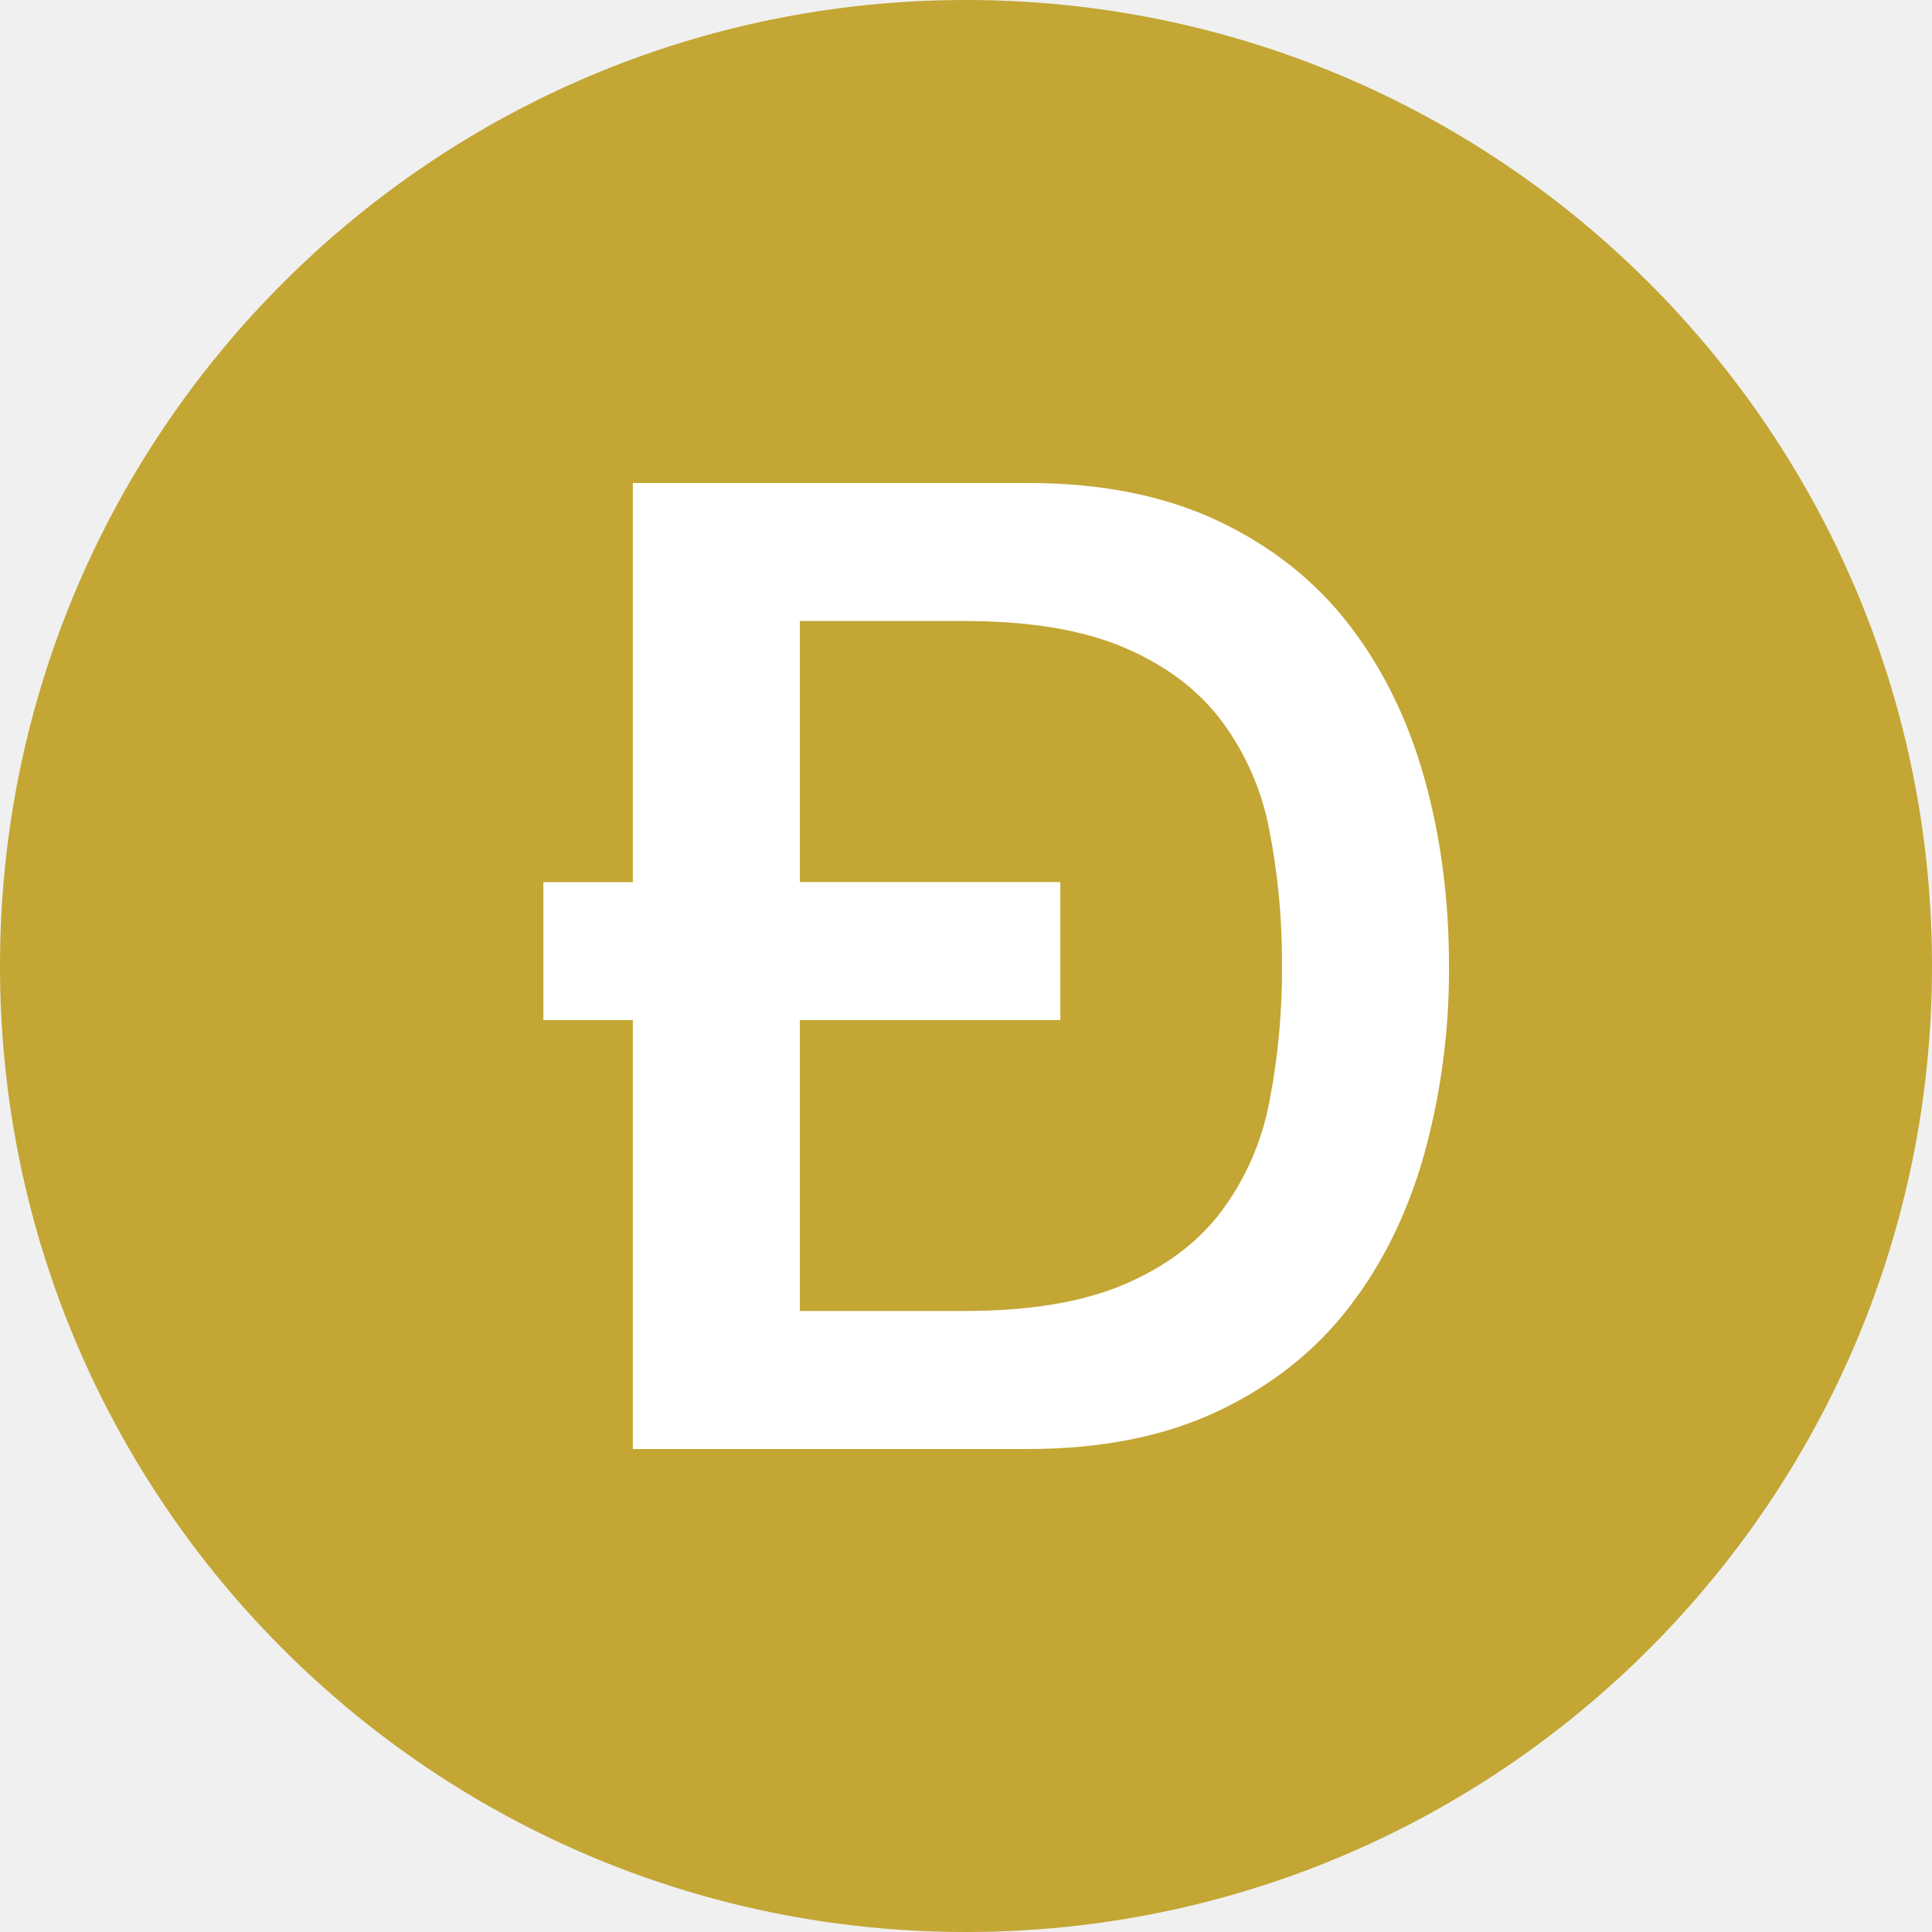
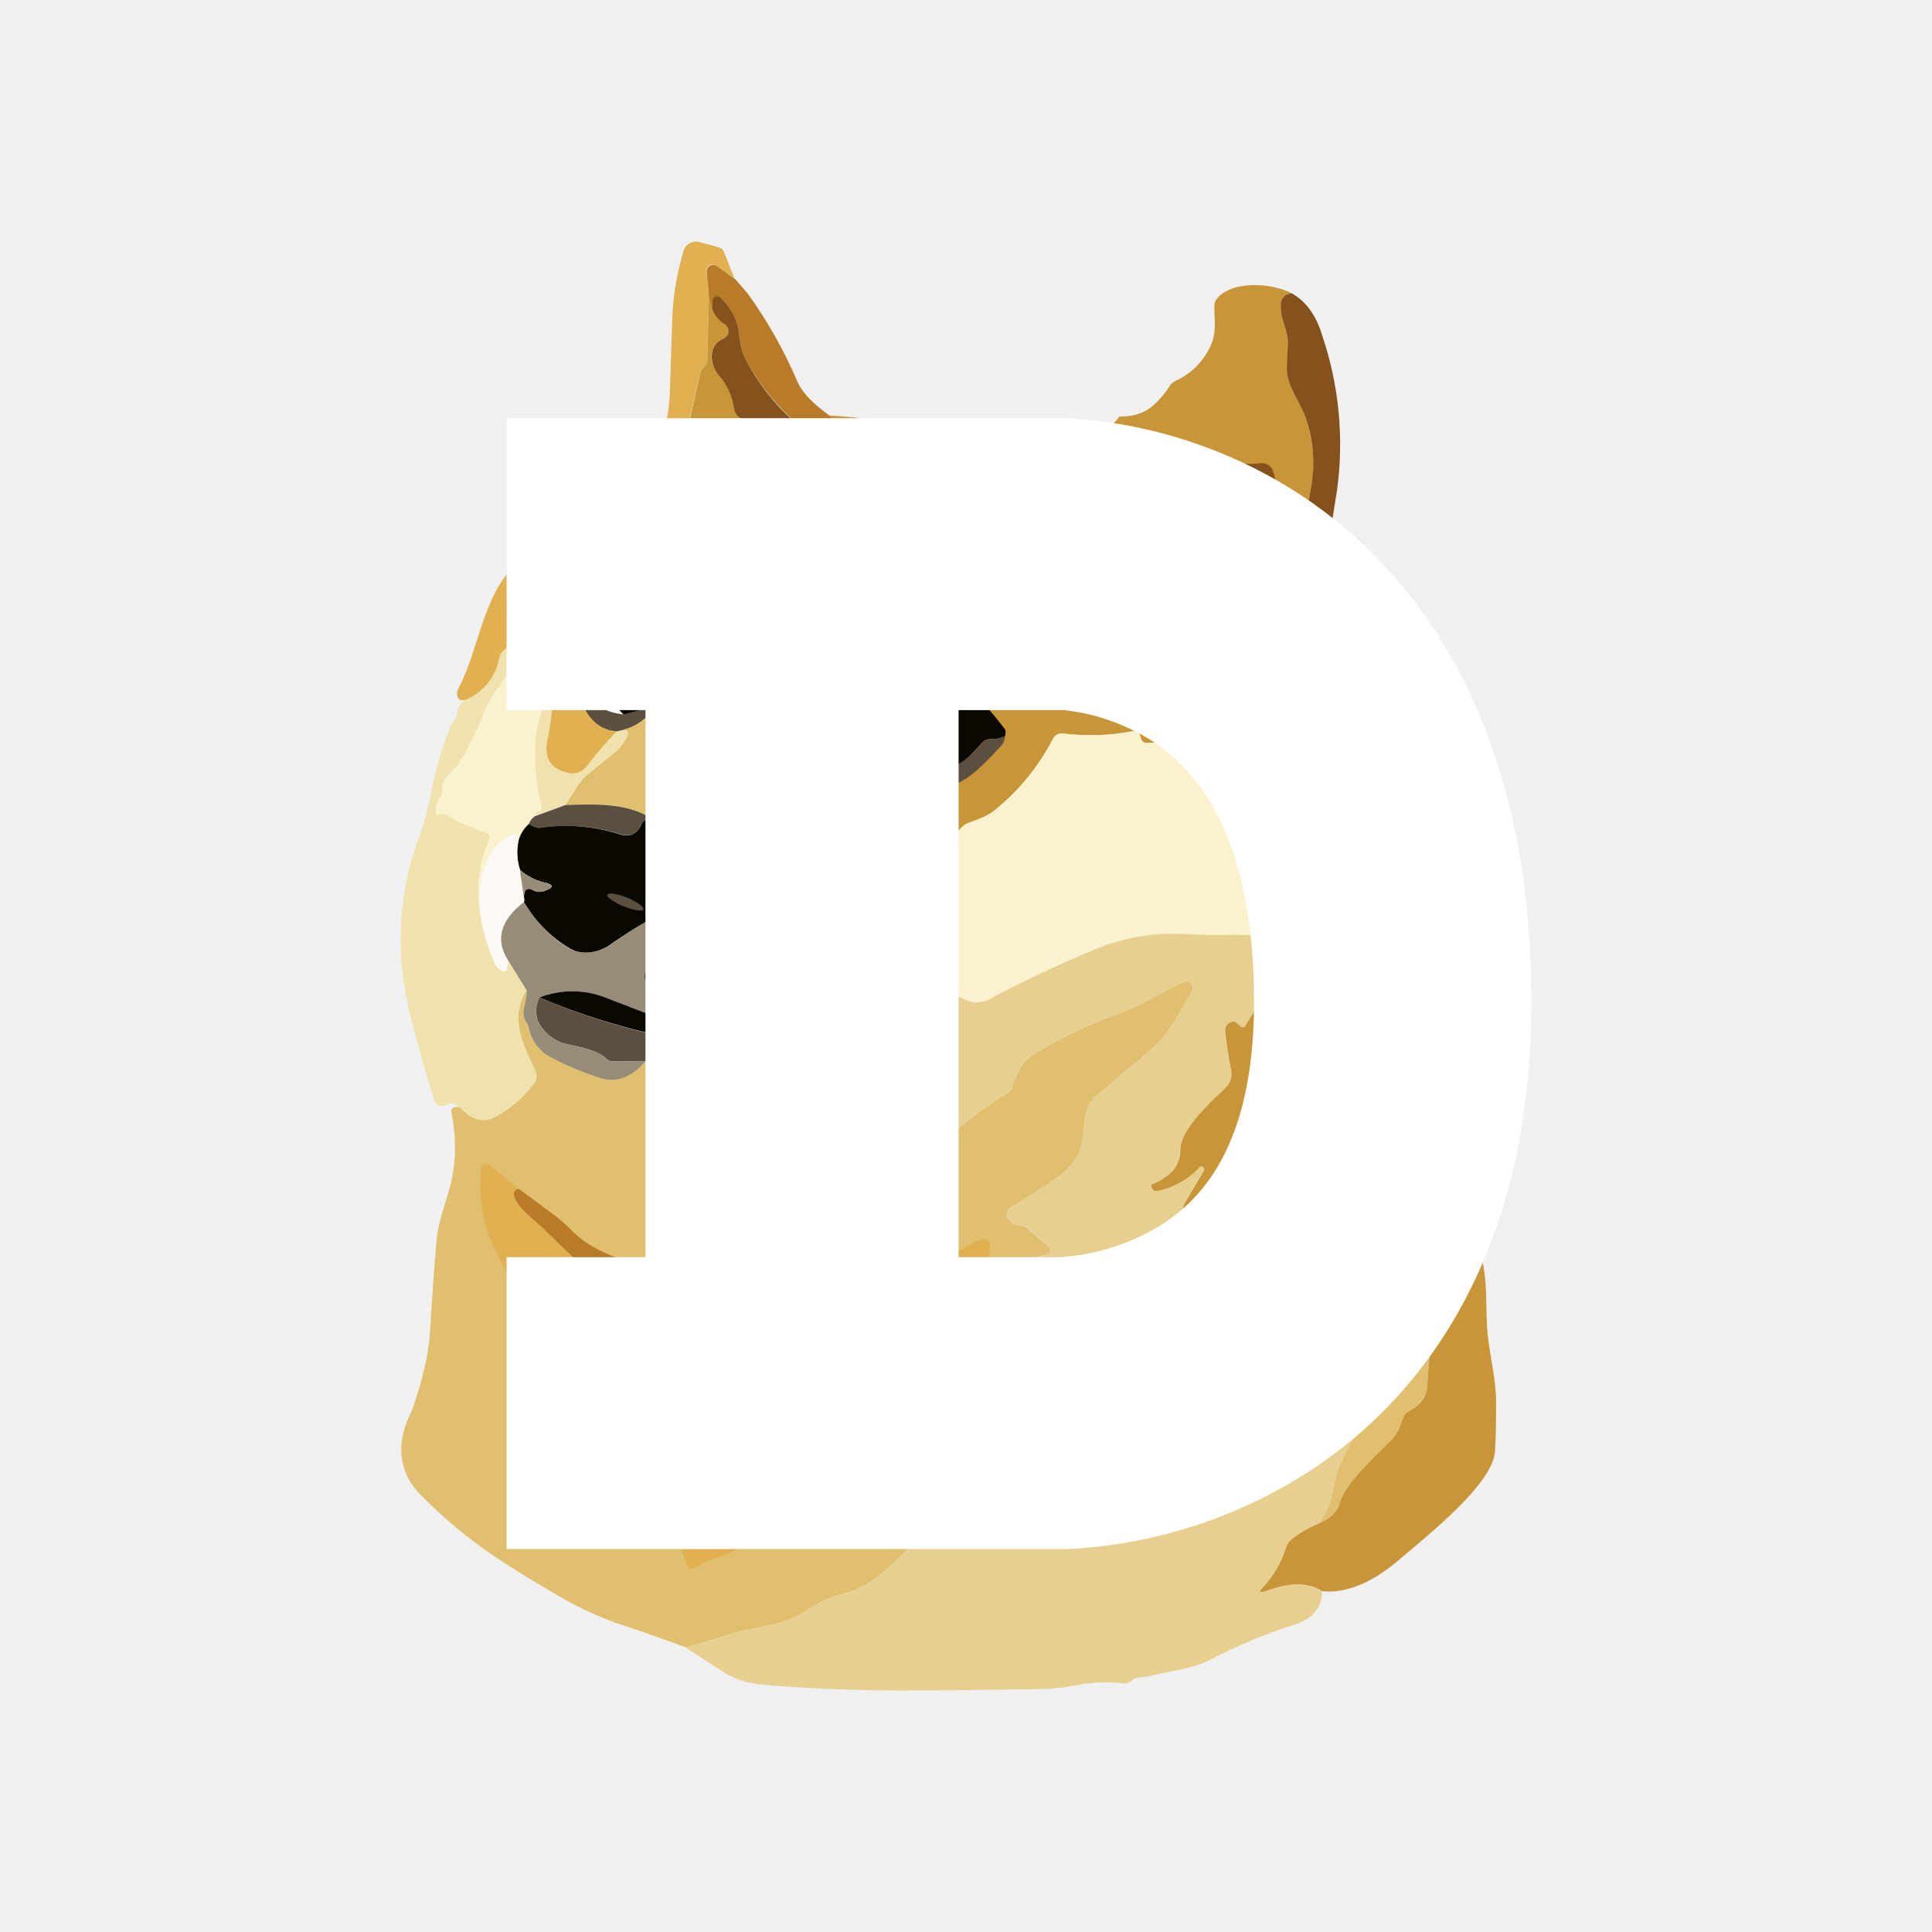
- <svg xmlns="http://www.w3.org/2000/svg" viewBox="0 0 32 32">
-   <g fill="none" fill-rule="evenodd">
-     <circle cx="16" cy="16" r="16" fill="#C3A634" />
-     <path fill="#FFF" d="M13.248 14.61h4.314v2.286h-4.314v4.818h2.721c1.077 0 1.958-.145 2.644-.437.686-.291 1.224-.694 1.615-1.21a4.4 4.4 0 00.796-1.815 11.4 11.4 0 00.21-2.252 11.4 11.4 0 00-.21-2.252 4.396 4.396 0 00-.796-1.815c-.391-.516-.93-.919-1.615-1.21-.686-.292-1.567-.437-2.644-.437h-2.721v4.325zm-2.766 2.286H9v-2.285h1.482V8h6.549c1.21 0 2.257.21 3.142.627.885.419 1.607.99 2.168 1.715.56.724.977 1.572 1.25 2.543.273.971.409 2.01.409 3.115a11.47 11.47 0 01-.41 3.115c-.272.97-.689 1.819-1.25 2.543-.56.725-1.282 1.296-2.167 1.715-.885.418-1.933.627-3.142.627h-6.549v-7.104z" />
-   </g>
+ <svg xmlns="http://www.w3.org/2000/svg" width="24" height="24" fill="none" viewBox="0 0 24 24" class="web3icons">
+   <path fill="#E1B051" d="m9.129 3.462-.224-.158a.083.083 0 0 0-.132.08l.036.219-.022.878q0 .036-.027.061l-.022.022a.14.14 0 0 0-.04.07c-.065.273-.13.554-.188.834a.4.4 0 0 1-.105.194l-.19.202c-.236.254-.205.298.102.131.233-.131.465-.285.711-.47.08-.06.22-.078.408-.057a.13.13 0 0 1 .088.044c.08.084.163.145.255.198.03.013.048.044.052.079.022.15 0 .307-.105.421-.194.22-.3.505-.298.8a.1.1 0 0 1-.053.096c-.224.132-.237.382-.422.557q-.128.12-.272.211l-.017-.588a.136.136 0 0 0-.145-.132c-.07 0-.14.044-.202.114a1.4 1.4 0 0 1-.588.426c-.185.044-.308.189-.382.44a.8.8 0 0 1-.163.254q.033-.6-.54-.54-.125.013-.395.241a.14.14 0 0 0-.044.08.7.7 0 0 1-.421.526c-.075.018-.11-.018-.105-.092q-.002-.017.008-.035c.29-.549.294-1.203.8-1.642a1.6 1.6 0 0 1 .46-.299c.874-.307 1.33-.882 1.374-1.738l.027-.86a3.4 3.4 0 0 1 .145-.918.16.16 0 0 1 .193-.105l.241.066q.046.011.066.057l.132.333z" />
+   <path fill="#B87C29" d="m9.13 3.463.162.188q.365.509.614 1.089c.053.127.18.263.39.417.12.092 0 .14-.363.132a2.8 2.8 0 0 1-.641-.768.75.75 0 0 1-.106-.33.75.75 0 0 0-.237-.496.057.057 0 0 0-.096.035l-.005.106a.5.5 0 0 1-.044-.229l-.026-.223a.083.083 0 0 1 .127-.08l.22.159z" />
+   <path fill="#C89539" d="M16.044 3.642c-.093.01-.14.07-.132.176 0 .167.088.281.088.44q0 .148-.013.298c-.018.232.184.447.245.667.088.298.106.566.062.794a7 7 0 0 0-.097.703.4.4 0 0 1-.145.285.07.07 0 0 0-.018.088l.027.026q.166.1.22.272a.05.05 0 0 0 .049.04.05.05 0 0 0 .052-.035.6.6 0 0 0 .066-.29c.043.044.074.088.078.114.088.242.194.479.308.703.123.25.197.46.233.636q.111.568.144 1.128c.01.18.062.453.132.615q.283.71.395 1.444v.984a.11.11 0 0 0 .027.087c.11.145.136.32.087.527q-.033.146.066.233.045.038.044.096a.74.74 0 0 1-.18.461.85.85 0 0 0-.184.308c-.106.32-.32.619-.659.702a.2.2 0 0 0-.127.092c-.136.229-.176.43-.457.536a.08.08 0 0 1-.083-.013c-.08-.058-.167-.044-.263.03a3.7 3.7 0 0 1 .228-.645q.072-.158.197-.29.224-.247.132-.64a.13.13 0 0 1 .022-.1c.15-.217.233-.44.404-.651a.98.98 0 0 0 .22-.668.04.04 0 0 0-.007-.02.04.04 0 0 0-.016-.015h-.026a.04.04 0 0 0-.018.014c-.263.285-.619.456-.834.79a4.5 4.5 0 0 1-1 1.12.24.24 0 0 0-.088.21c.026.206 0 .434.276.439q.064.006.062.066a.4.4 0 0 1-.075.232q-.197.282-.382.571a.057.057 0 0 0 .053.057l.07.005c-.079.043-.15.1-.246.11-.263.026-.434-.014-.513-.11q.225-.284.403-.453a.47.47 0 0 0 .152-.457.07.07 0 0 0-.068-.039.7.7 0 0 0-.184.053.06.06 0 0 1-.067-.007.06.06 0 0 1-.021-.063.8.8 0 0 0 .017-.277.1.1 0 0 1 .013-.07l.242-.408a.03.03 0 0 0 .005-.024.03.03 0 0 0-.014-.02.03.03 0 0 0-.04 0 1 1 0 0 1-.526.298c-.04.009-.062-.008-.075-.044l-.008-.035.004-.004a.7.7 0 0 0 .272-.176.38.38 0 0 0 .088-.25c0-.268.386-.601.566-.781a.23.23 0 0 0 .066-.207 6 6 0 0 1-.075-.483q-.006-.085.066-.118a.07.07 0 0 1 .044-.009c.013 0 .027.009.04.018l.035.035q.047.04.074-.013l.158-.264a.1.1 0 0 0 .01-.052c-.045-.308.043-.562.254-.751a.5.5 0 0 0 .114-.299.08.08 0 0 0-.044-.079l-.132-.088a.09.09 0 0 1-.044-.088.73.73 0 0 1 .145-.35q.028-.035-.004-.062c-.101-.079-.176-.276-.088-.395a.3.3 0 0 0 .044-.114.07.07 0 0 0-.018-.066q-.198-.184-.074-.4c.013-.03.013-.057-.009-.079l-.215-.223a.08.08 0 0 1-.022-.066.24.24 0 0 0-.057-.176.04.04 0 0 0-.035-.018l-.021.01-.014.017q-.046.117-.119.22l-.026.008q-.033-.001-.026-.035l.043-.22q.015-.054-.043-.056l-.325-.014a.044.044 0 0 0-.04.066l.119.176a.04.04 0 0 1 .004.04.04.04 0 0 1-.03.026.17.17 0 0 1-.115-.018l-.29-.145a.2.2 0 0 0-.096-.017l-.22.013q-.074.002-.087-.062l-.014-.035a.07.07 0 0 0-.079-.052 2.7 2.7 0 0 1-.878.03.12.12 0 0 0-.122.066 2.8 2.8 0 0 1-.734.896c-.096.074-.206.11-.316.149a.2.2 0 0 0-.088.057c-.18.202-.342.154-.588.15q-.393-.01-.772-.031a.4.4 0 0 0-.176-.07.08.08 0 0 1-.066-.07c-.022-.25-.1-.492-.228-.708a.08.08 0 0 0-.08-.044.08.08 0 0 0-.07.053l-.153.404a.1.1 0 0 1-.07.06.1.1 0 0 1-.088-.025.1.1 0 0 1-.026-.057l-.04-.255a.6.6 0 0 0-.03-.118l-.088-.242a.06.06 0 0 1 .026-.07l.026-.004h.057c.031 0 .049-.013.062-.044.052-.167.127-.33.21-.483a.35.35 0 0 0-.004-.351q-.029-.046-.07-.009a3.7 3.7 0 0 0-.518.544q-.067.098-.088-.022a.1.1 0 0 0-.022-.057c-.022-.017-.044-.022-.075-.008q-.402.194-.614.47a.4.4 0 0 1-.246.162c-.035.004-.044-.01-.04-.044q.136-.352.343-.667c.044-.062.026-.123-.044-.185q-.032-.039-.07 0l-.33.307q0-.05.031-.087.197-.185.308-.51.098.007.118-.065c.03-.132.088-.224.154-.33q.146-.091.272-.21c.184-.176.197-.426.421-.558a.1.1 0 0 0 .053-.096c0-.308.101-.571.299-.8a.52.52 0 0 0 .105-.42.1.1 0 0 0-.053-.08 1 1 0 0 1-.25-.197.14.14 0 0 0-.088-.044c-.197-.022-.333 0-.412.057a6 6 0 0 1-.712.47q-.459.249-.1-.132l.188-.202a.44.44 0 0 0 .106-.193l.188-.834a.14.14 0 0 1 .04-.07l.022-.023a.1.1 0 0 0 .026-.061l.022-.878a.5.5 0 0 0 .04.233.37.37 0 0 0 .149.188.1.1 0 0 1 .053.097.1.1 0 0 1-.066.088c-.193.079-.176.32-.057.452a.8.8 0 0 1 .197.417c.005.053.035.088.084.119a.95.95 0 0 0 .724.096q.541 0 .364-.132a8.6 8.6 0 0 1 1.383.198 2 2 0 0 0 .404.044c.255 0 .487.07.746.092.255.022.51.088.746-.035a1 1 0 0 0 .33-.285q.262 0 .412-.132.13-.114.22-.26a.2.2 0 0 1 .066-.052.87.87 0 0 0 .452-.478c.057-.145.026-.308.03-.461a.13.13 0 0 1 .036-.088c.206-.233.702-.18.922-.062" />
+   <path fill="#85511C" d="M16.043 3.642c.175.096.307.272.382.526.21.618.272 1.277.184 1.923l-.162 1.014a.6.6 0 0 1-.066.29.05.05 0 0 1-.05.03.05.05 0 0 1-.047-.034.48.48 0 0 0-.223-.273.07.07 0 0 1-.03-.088.1.1 0 0 1 .02-.026.4.4 0 0 0 .146-.285 7 7 0 0 1 .096-.702 1.7 1.7 0 0 0-.061-.79c-.062-.22-.264-.44-.246-.672l.013-.294c0-.163-.088-.277-.088-.444-.009-.105.04-.162.132-.175m-6.106 1.65a.97.97 0 0 1-.73-.096.15.15 0 0 1-.087-.119.8.8 0 0 0-.193-.417c-.114-.132-.132-.373.057-.452a.1.1 0 0 0 .053-.144.1.1 0 0 0-.04-.04.35.35 0 0 1-.15-.19l.005-.105a.057.057 0 0 1 .097-.035q.218.212.237.496a.8.8 0 0 0 .105.33q.257.459.641.772z" />
+   <path fill="#B87C29" d="M14.222 5.552a.1.1 0 0 1 .057-.022q.163-.02.123.132a.12.12 0 0 1-.044.061.95.95 0 0 0-.396.76c-.017.241.154.364.15.597l-.013.04a.08.08 0 0 1-.057.025.14.14 0 0 1-.132-.105 1.1 1.1 0 0 0-.167-.364.12.12 0 0 0-.061-.044.25.25 0 0 1-.176-.167.2.2 0 0 0-.053-.083l-.254-.22a.2.2 0 0 1-.08-.175.06.06 0 0 1 .022-.038.06.06 0 0 1 .04-.015c.013 0 .022 0 .03.009a.6.6 0 0 0 .37.096q.044-.001.083-.035z" />
+   <path fill="#85511C" d="M15.7 6.478a2.37 2.37 0 0 1-.864.966.07.07 0 0 1-.092-.026l-.057-.097a.11.11 0 0 0-.115-.053l-.298.04a.066.066 0 0 1-.069-.075.1.1 0 0 1 .016-.035c.171-.162.369-.355.44-.584a.67.67 0 0 1 .245-.338.048.048 0 0 0-.022-.087l-.167-.01a.08.08 0 0 1-.074-.074c0-.048.017-.088.061-.123.07-.057.136-.114.193-.18a.22.22 0 0 1 .224-.074c.176.03.36.043.553.026a.14.14 0 0 1 .14.096c.032.097.04.198.023.29q-.029.146-.136.338" />
+   <path fill="#B87C29" d="M9.638 7.386q.144-.446.426-.992.026-.053.079-.026.084.034.074.127a1.56 1.56 0 0 1-.263.729c-.154.237-.145.483-.215.746a.07.07 0 0 1-.057.044q-.06.008-.079-.03a.4.4 0 0 1-.044-.216q.027-.19.08-.382" />
+   <path fill="#E1B051" d="m11.254 8.462-.421.277c-.127.052-.233.057-.33.009-.166-.088-.18-.312-.21-.479a.4.4 0 0 1 .013-.193q.053-.159.075-.325c.03-.276.285-.47.526-.597.224-.11.44-.075.646.114.285.264.167.641.092.966a.08.08 0 0 1-.062.057.57.57 0 0 0-.324.171z" />
+   <path fill="#B87C29" d="M8.681 7.874q-.106.15-.153.33-.02.072-.119.065-.133-.559-.68-.57.356-.147.588-.43a.28.28 0 0 1 .202-.115.136.136 0 0 1 .145.132zm7.209.356q.264-.02.325-.334a.04.04 0 0 1 .021-.026.04.04 0 0 1 .031 0l.035.013a.105.105 0 0 1 .062.11 7 7 0 0 0-.07 1.097q.001.124-.097.044c-.057-.057-.101-.176-.123-.356a.12.12 0 0 0-.044-.088c-.154-.118-.316-.166-.351-.386a1.11 1.11 0 0 1 .215-.904.04.04 0 0 1 .026-.018c.01 0 .018 0 .027.009v.018l-.088.254q-.014.058.03.097.105.08.08.193a.14.14 0 0 1-.057.088.3.3 0 0 0-.088.092.066.066 0 0 0 .03.088q.015.01.036.008" />
+   <path fill="#0B0802" d="M7.729 7.7q.544.011.68.57a1.3 1.3 0 0 1-.307.514l-.356.096c-.263-.263-.298-.553-.118-.878q.011-.019-.01-.03c-.008-.01-.021-.005-.03.004a.8.8 0 0 1-.184.198q-.065-.006-.057-.044c.07-.246.197-.395.382-.435z" />
+   <path fill="#EFE2AD" d="M7.184 8.387c0 .027-.004.044-.022.049-.074.074-.131.122-.17.131q-.133.052-.133.189-.006.212-.052.404c-.062.241.022.386.241.439a.22.22 0 0 0 .246-.088q.165-.223.369-.426l.074-.017c.088 0 .088.052.005.166a.6.6 0 0 1-.106.115l-.316.254a.7.7 0 0 0-.166.185l-.132.21-.378.136.01-.03q0-.028.034-.022.02.001.04-.031a.03.03 0 0 0 .004-.022 2.5 2.5 0 0 1-.066-.966l.084-.307c.03-.114.048-.237.048-.36a.5.5 0 0 0-.083-.29.09.09 0 0 0-.084-.044c-.145.01-.241.07-.285.19a1 1 0 0 1-.167.306q-.107.132-.18.33a3.5 3.5 0 0 1-.307.61q-.062.072-.132.136a.26.26 0 0 0-.061.193.15.15 0 0 1-.031.084.26.26 0 0 0-.053.175q-.001.053.044.027a.1.1 0 0 1 .07 0q.25.152.531.237a.08.08 0 0 1 .027.057l-.005.03a1.56 1.56 0 0 0-.131.786q.046.46.206.764a.15.15 0 0 0 .088.075q.046.014.052-.031l.018-.097.228.369c-.224.36-.035.676.11 1.005a.15.15 0 0 1-.017.15 1.33 1.33 0 0 1-.51.425c-.158.08-.307-.004-.412-.122l-.062-.044a.09.09 0 0 0-.088 0c-.087.043-.145.026-.175-.066q-.171-.541-.316-1.142a3.7 3.7 0 0 1 .145-2.15q.099-.283.153-.585c.044-.223.11-.46.207-.706a.7.7 0 0 1 .07-.128.14.14 0 0 0 .03-.079c0-.066.04-.123.106-.166a.7.7 0 0 0 .421-.527.14.14 0 0 1 .044-.08q.27-.229.395-.24c.382-.045.562.14.54.54" />
+   <path fill="#FCF9F5" d="M7.742 8.88c-.395-.053-.51-.286-.343-.707a.7.7 0 0 0 .189-.198q.013-.016.03-.004.022.011.01.03-.27.486.118.878zm.048-.844a.04.04 0 0 1 .044.014.04.04 0 0 1 .009.04.13.13 0 0 1-.08.091q-.08.039-.06-.044c.012-.057.043-.087.087-.1" />
+   <path fill="#FAF2CD" d="M6.644 10.135a.18.18 0 0 0-.075.101.44.44 0 0 0-.131.22c.009-.123-.07-.119-.224.008-.202.159-.268.518-.263.76-.03-.28.017-.562.136-.817a.07.07 0 0 0-.027-.057 2.2 2.2 0 0 1-.53-.232.07.07 0 0 0-.071 0q-.045.02-.044-.031a.24.24 0 0 1 .053-.176.12.12 0 0 0 .03-.087c0-.075.018-.14.066-.19.066-.07.11-.113.123-.135.123-.185.224-.387.312-.615q.074-.189.18-.325a1 1 0 0 0 .167-.307q.067-.177.285-.189a.09.09 0 0 1 .088.044.5.5 0 0 1 .079.29q-.001.186-.049.364l-.083.308a2.5 2.5 0 0 0 .066.974l-.004.009q-.02.032-.044.03c-.018-.004-.031 0-.031.022z" />
+   <path fill="#5B4F40" d="M7.347 8.133c0 .022.013.035.057.04-.171.42-.057.658.342.702l.351-.092a.13.13 0 0 0-.026.083.64.64 0 0 1-.334.202l-.074.017c-.33-.013-.483-.36-.5-.65.017 0 .026-.021.021-.048a.9.9 0 0 0 .163-.254" />
+   <path fill="#FCF9F5" d="M8.08 8.16c-.031.044-.031.096 0 .118.03.022.083.005.11-.035.03-.044.03-.096 0-.118-.031-.022-.084-.005-.11.035" />
+   <path fill="#E0C06E" d="M10.582 10.397q-.098-.019-.096.075c.008.202-.01.386-.053.54q-.033.133-.04.272c0 .202-.07.338.022.566l.01.466c0 .035.012.07.034.096q.232.29.457.54.271.304.035.601c-.132.163-.237.308-.452.356a2.4 2.4 0 0 0-.83.338c-.175.119-.386.162-.588.228-.14.049-.145.101-.004.158l.447.19c.417.183.821.197 1.265.113.285-.052.408-.368.557-.58.145-.219.426-.214.62-.386a4 4 0 0 1 .539-.386.13.13 0 0 0 .061-.07c.062-.154.106-.312.255-.404a5.4 5.4 0 0 1 1.027-.5c.308-.106.567-.281.865-.413a.07.07 0 0 1 .05-.001.07.07 0 0 1 .038.032.09.09 0 0 1 0 .1c-.154.25-.28.532-.514.72l-.676.571c-.149.123-.14.37-.167.55-.022.175-.127.324-.307.456a7 7 0 0 1-.544.35c-.11.062-.119.133-.018.216a.14.14 0 0 0 .088.03q.055.002.097.036l.267.232a.056.056 0 0 1 .016.068l-.016.02-.026.009c-.334.066-.685.132-.808.5a.1.1 0 0 0 .006.082.1.1 0 0 0 .027.032.1.1 0 0 0 .038.018.22.22 0 0 0 .175-.022c.246-.132.545-.241.817-.132q.25.098.5.097.239.001.44.167.046.033.1.026a.3.3 0 0 0 .176-.092q.112.144.509.11c.097-.009.167-.062.246-.11l.781-.474q.145-.118.264-.03a.1.1 0 0 0 .083.012c.28-.11.32-.307.456-.535a.22.22 0 0 1 .132-.092c.334-.084.549-.382.659-.703a.9.9 0 0 1 .175-.307.72.72 0 0 0 .185-.461.12.12 0 0 0-.044-.097q-.099-.09-.066-.232c.048-.207.022-.382-.088-.527a.14.14 0 0 1-.03-.088l.008-.983q.12.436.286.834.203.506.254.781c.101.57.114 1.146.03 1.721q-.083-.225-.188.106c-.07.228-.048.412-.175.627a1.4 1.4 0 0 0-.145.558q-.047.427-.075.834c-.009.14-.088.246-.224.32a.13.13 0 0 0-.061.066c-.053.114-.07.21-.167.303-.176.171-.57.536-.632.773-.035.131-.145.202-.264.254a.76.76 0 0 0 .158-.333c.04-.19.066-.308.088-.352.057-.144.132-.28.202-.403.26-.43.167-.918.105-1.388a.12.12 0 0 0-.114-.105 1.3 1.3 0 0 0-.605.088c-.334.15-.615.246-.922.527-.22.197-.352.483-.58.64a6.4 6.4 0 0 1-1.115.558q-.739.289-1.484.558a2.5 2.5 0 0 0-.408.188c-.465.264-.694.769-1.234.9-.162.04-.32.11-.47.22-.201.136-.456.175-.693.22-.263.048-.509.162-.79.223-.246-.088-.505-.184-.777-.272a4.2 4.2 0 0 1-.755-.338q-.459-.263-.825-.505a6 6 0 0 1-.944-.786c-.29-.298-.29-.676-.106-1.027.137-.386.22-.733.233-1.045q.033-.56.08-1.102.013-.164.14-.557.15-.482.043-1.01-.011-.053.036-.066c.022-.009.044-.004.07 0 .11.123.254.207.412.132q.311-.156.51-.43a.15.15 0 0 0 .017-.15c-.145-.329-.333-.645-.11-1.005a1 1 0 0 1-.03.207.24.24 0 0 0 .026.193l.03.074q.049.232.273.352.297.17.632.267.278.087.549-.215.199.006.68.15a.42.42 0 0 0 .453-.123c.087-.036.29-.07.592-.106q.2-.026.782-.263a.06.06 0 0 0 .03-.035.07.07 0 0 0 0-.044v-.027a.04.04 0 0 0-.015-.02.04.04 0 0 0-.024-.006h-.013a3.1 3.1 0 0 1-.931.163c-.123 0-.237.052-.351.087-.207.07-.602-.118-.782-.215a.29.29 0 0 1 .136-.285.2.2 0 0 0 .058-.07q.04-.098.153-.097.133.031.43-.044c.123-.026.19-.083.194-.162a.11.11 0 0 0-.058-.097.25.25 0 0 1-.1-.11c-.01-.017 0-.035.021-.043l.027-.005q.02-.005.026.009.033.082.105.097.046.013.097-.027.152-.117.145-.36a.7.7 0 0 1 .312-.272q.046-.028.035-.075a1 1 0 0 0-.211-.46c-.114-.132-.298-.18-.439-.295-.18-.144-.426-.118-.632-.052a.04.04 0 0 0-.016.008l-.01.014v.013c0 .017-.01.03-.031.03a.26.26 0 0 0-.132.053 1.7 1.7 0 0 0-.474-.355c-.307-.19-.702-.167-1.054-.158l.132-.211a.7.7 0 0 1 .163-.184l.316-.255a.6.6 0 0 0 .105-.114c.083-.114.079-.167-.004-.167a.64.64 0 0 0 .333-.202l.33-.307q.037-.04.074 0 .099.092.044.184-.209.316-.347.667c-.009.035 0 .049.04.044a.4.4 0 0 0 .246-.162c.14-.185.346-.338.614-.47.026-.013.053-.009.07.009a.1.1 0 0 1 .031.057q.015.12.088.022c.132-.18.307-.364.514-.544q.044-.039.07.008a.34.34 0 0 1 0 .352 3 3 0 0 0-.207.482c-.013.031-.03.044-.061.044H9.52a.06.06 0 0 0-.053.049v.026l.088.241q.026.06.03.119l.04.255a.096.096 0 0 0 .1.083.1.1 0 0 0 .045-.013.1.1 0 0 0 .044-.048l.15-.404a.083.083 0 0 1 .149-.01c.131.225.206.462.228.703a.08.08 0 0 0 .066.075.4.4 0 0 1 .175.07" />
+   <path fill="#0B0802" d="M12.483 9.146a.4.4 0 0 1-.184.035.12.12 0 0 0-.088.036c-.101.096-.18.22-.316.28a.76.76 0 0 1-.527.04c-.171-.246-.189-.483-.066-.715a.044.044 0 0 1 .079-.01q.06.073.145.08.09 0 .057-.084c-.18-.404-.606.053-.68.22q-.132.305.21.544l.018.035q.013.033-.013.066a.1.1 0 0 1-.044.022c-.176-.048-.435-.079-.531-.237a1 1 0 0 1-.119-.285.09.09 0 0 1 .026-.088l.382-.351.426-.272q.47-.13.768.11.22.169.44.465.026.027.026.048l-.005.057z" />
+   <path fill="#E1B051" d="M7.163 8.435c.013.29.175.637.5.65a4 4 0 0 0-.368.426.22.22 0 0 1-.246.088q-.332-.078-.242-.44a2.4 2.4 0 0 0 .053-.403c0-.088.044-.154.132-.185a.7.7 0 0 0 .17-.131z" />
+   <path fill="#FCF9F5" d="M11.364 9.537c-.03.04-.114.048-.25.035-.229-.158-.299-.342-.211-.544.075-.167.5-.623.68-.22q.035.088-.057.084a.2.2 0 0 1-.144-.08.044.044 0 0 0-.08.01c-.122.232-.105.47.062.715" />
+   <path fill="#FAF2CD" d="M15.899 11.662a2.7 2.7 0 0 0-.58-.044q-.29.007-.58-.013c-.39-.026-.78.039-1.14.189q-.705.297-1.304.619a.4.4 0 0 1-.132.044.3.3 0 0 1-.158-.03c-.264-.115-.505-.133-.733-.062a.13.13 0 0 1-.11-.018.5.5 0 0 1-.184-.224.19.19 0 0 0-.185-.114.4.4 0 0 1-.377-.162c-.093-.224-.022-.36-.022-.562q.002-.133.044-.272a2 2 0 0 0 .048-.54q-.002-.094.096-.075c.255.013.514.026.773.03.246.005.408.053.593-.149a.2.2 0 0 1 .083-.057c.11-.043.22-.074.316-.149.305-.243.555-.549.734-.895a.12.12 0 0 1 .127-.066q.453.053.873-.031a.07.07 0 0 1 .08.053l.008.035q.02.067.088.061l.224-.013c.035 0 .066 0 .096.018l.29.145a.2.2 0 0 0 .114.017.04.04 0 0 0 .031-.026.04.04 0 0 0 0-.04l-.123-.175a.044.044 0 0 1 .04-.066l.324.013c.04 0 .053.022.044.057l-.044.22c0 .021.005.035.027.035.009 0 .022 0 .026-.013a1 1 0 0 0 .123-.216.04.04 0 0 1 .03-.026.04.04 0 0 1 .036.018q.065.078.057.175a.1.1 0 0 0 .022.066l.215.22c.022.026.022.052.009.083q-.124.218.074.395.028.032.022.07a.3.3 0 0 1-.048.11c-.088.123-.013.32.088.4q.032.027.004.061a.7.7 0 0 0-.145.351.09.09 0 0 0 .044.088l.132.088q.045.026.044.079a.5.5 0 0 1-.114.298" />
+   <path fill="#5B4F40" d="M12.483 9.148a.18.18 0 0 1-.053.123c-.176.189-.378.417-.623.496-.29.088-.479-.022-.734-.07a.1.1 0 0 0 .044-.022q.027-.033.013-.066l-.017-.035c.136.017.22 0 .25-.035q.276.079.527-.04c.14-.061.22-.184.325-.28a.11.11 0 0 1 .088-.036.4.4 0 0 0 .184-.04zM7.026 10c.351-.01.746-.031 1.053.158a.4.4 0 0 0-.11.07c-.048.132-.144.175-.276.132a2.2 2.2 0 0 0-.979-.075q-.06.012-.145-.048a.2.2 0 0 1 .075-.097z" />
+   <path fill="#0B0802" d="M8.08 10.156q.284.146.474.351l.035.08c-.044.21-.188.583-.395.684a.2.2 0 0 0-.088.088.2.2 0 0 1-.074.088q-.216.123-.44.28c-.14.106-.35.15-.508.058a1.6 1.6 0 0 1-.576-.58l.005-.022c-.009-.057 0-.096.013-.118q.032-.04.083-.013.078.044.15.017.196-.068-.01-.11a.7.7 0 0 1-.289-.153.7.7 0 0 1-.022-.351.44.44 0 0 1 .132-.22q.085.06.145.048c.328-.048.663-.02.979.08.131.043.228-.005.276-.132q.013-.028.11-.075" />
+   <path fill="#EFE2AD" d="M9.677 11.548c.013-.04-.013-.074-.088-.11-.03-.017-.043-.043-.03-.074q.04-.144-.08-.255a3.4 3.4 0 0 1-.36-.395.5.5 0 0 0-.35-.175q-.066-.013-.053.074-.037.013-.127-.026l-.036-.08a.26.26 0 0 1 .132-.043c.022 0 .035-.018.03-.035v-.013a.04.04 0 0 1 .027-.022c.207-.066.452-.088.632.052.14.115.325.159.44.295.105.131.175.28.21.46.009.036 0 .057-.035.075q-.22.11-.307.272z" />
+   <path fill="#FCF9F5" d="M6.438 10.457a.7.7 0 0 0 .022.35l.053.378-.004.022c-.294.228-.36.474-.193.729l-.018.096c0 .031-.022.044-.048.031a.16.16 0 0 1-.092-.075 2.1 2.1 0 0 1-.202-.763c-.01-.242.057-.602.259-.764.153-.123.232-.127.223 0zm3.24 1.092q.007.244-.145.36-.051.04-.096.027c-.044-.009-.084-.044-.106-.097q-.006-.018-.026-.008l-.026.004c-.027.008-.031.026-.022.044a.27.27 0 0 0 .1.11.11.11 0 0 1 .058.096c0 .08-.07.132-.193.167q-.298.068-.43.044a.37.37 0 0 1-.242-.193.13.13 0 0 1-.018-.088q.032-.165.018-.316c-.013-.128.053-.233.132-.32a.13.13 0 0 0 .035-.088v-.677c-.009-.057.013-.087.057-.079a.52.52 0 0 1 .351.18c.105.141.228.273.356.396q.118.11.079.254c-.01.035 0 .057.03.075.075.035.101.07.088.11" />
+   <path fill="#968C78" d="M8.589 10.587c.061.026.1.035.127.026v.68a.12.12 0 0 1-.035.084c-.079.088-.145.193-.132.32.01.101 0 .207-.017.312a.14.14 0 0 0 .013.088q.094.165.246.193-.113-.002-.154.097a.16.16 0 0 1-.057.07.29.29 0 0 0-.136.285q-.465-.174-.926-.351a1.12 1.12 0 0 0-.817 0c-.066.145-.057.272.035.382a.54.54 0 0 0 .268.189c.15.035.422.079.527.188a.1.1 0 0 0 .079.035l.413-.004c-.176.202-.365.272-.55.215a3.4 3.4 0 0 1-.631-.263.52.52 0 0 1-.272-.356.2.2 0 0 0-.031-.074.24.24 0 0 1-.026-.194 1 1 0 0 0 .03-.206l-.228-.369c-.167-.254-.101-.5.193-.728q.23.38.57.58c.163.087.374.043.519-.058q.218-.156.434-.28a.18.18 0 0 0 .08-.089.16.16 0 0 1 .087-.088c.202-.1.351-.474.395-.684zm-2.13.22a.7.7 0 0 0 .29.153c.132.026.137.066.01.11a.17.17 0 0 1-.15-.018q-.051-.027-.083.013-.027.033-.013.119z" />
+   <path fill="#5B4F40" d="M7.746 11.256c.123.052.233.07.246.044.013-.036-.08-.097-.202-.15-.123-.048-.233-.066-.246-.035-.009.031.08.092.202.145z" />
+   <path fill="#968C78" d="M9.151 11.394q0 .039-.04.057c-.021.013-.039.005-.043-.022 0-.017 0-.035.009-.052q.067-.13.074.017" />
+   <path fill="#E7CF90" d="M15.898 11.661q-.315.284-.254.75c0 .018 0 .036-.01.053l-.157.264c-.018.035-.044.044-.075.013l-.035-.035a.1.1 0 0 0-.044-.018c-.008 0-.026 0-.04.01q-.072.031-.065.118.027.235.075.482a.23.23 0 0 1-.066.207c-.176.175-.562.513-.571.781q-.002.159-.084.25a.7.7 0 0 1-.272.176v.004l.005.036q.018.054.074.043a1 1 0 0 0 .527-.294.03.03 0 0 1 .02-.007.03.03 0 0 1 .02.007.03.03 0 0 1 .008.04l-.241.408a.1.1 0 0 0-.018.07.7.7 0 0 1-.013.277v.027a.06.06 0 0 0 .057.048l.031-.005a.7.7 0 0 1 .184-.053q.028 0 .049.018a.1.1 0 0 1 .026.044.48.48 0 0 1-.158.439 4 4 0 0 0-.404.448.27.27 0 0 1-.224.087.1.1 0 0 1-.044-.021.7.7 0 0 0-.439-.167 1.3 1.3 0 0 1-.504-.097c-.273-.11-.571 0-.813.132a.23.23 0 0 1-.175.022.105.105 0 0 1-.075-.132c.123-.369.474-.439.808-.5a.06.06 0 0 0 .042-.04.06.06 0 0 0-.016-.057l-.263-.233a.14.14 0 0 0-.101-.035.14.14 0 0 1-.088-.03c-.1-.084-.088-.154.018-.22q.288-.157.544-.347c.18-.131.285-.28.307-.456.027-.18.018-.426.167-.553l.676-.567c.233-.188.36-.47.514-.72a.09.09 0 0 0 0-.1.07.07 0 0 0-.088-.03c-.298.13-.557.306-.865.411q-.494.171-1.027.5c-.15.088-.193.25-.255.405a.13.13 0 0 1-.061.07q-.309.183-.54.386c-.193.176-.474.171-.619.386-.15.211-.272.527-.558.58a2.07 2.07 0 0 1-1.264-.114l-.448-.189c-.14-.057-.136-.11 0-.158.207-.066.413-.11.593-.228a2.4 2.4 0 0 1 .83-.338c.215-.044.325-.198.452-.356.158-.198.145-.395-.035-.601a10 10 0 0 1-.457-.54.15.15 0 0 1-.035-.097l-.009-.465a.39.39 0 0 0 .378.158.185.185 0 0 1 .184.114.54.54 0 0 0 .184.224.13.13 0 0 0 .11.017 1.02 1.02 0 0 1 .733.062q.076.034.158.026a.4.4 0 0 0 .132-.04q.6-.322 1.3-.614c.36-.152.75-.218 1.141-.193q.292.018.584.009c.197 0 .39.009.58.044z" />
+   <path fill="#968C78" d="m8.97 12.01-.021-.032c-.018-.03-.009-.044.026-.052.022-.005.044 0 .057.013l.012.013a.04.04 0 0 1 .006.018q0 .039-.03.052a.04.04 0 0 1-.032 0 .04.04 0 0 1-.017-.013" />
+   <path fill="#5B4F40" d="M8.04 12.186a.04.04 0 0 1-.026-.018.04.04 0 0 1-.008-.026c0-.04.008-.07.044-.088q.044-.027.07.017c.013.022.017.044.022.066q-.001.066-.062.053z" />
+   <path fill="#0B0802" d="M8.445 12.747c.18.092.575.281.781.21.114-.035.228-.087.351-.087.321-.005.64-.06.944-.163a.04.04 0 0 1 .035.027l.009.022v.044a.06.06 0 0 1-.035.035q-.578.243-.782.263c-.307.044-.5.075-.592.11a7 7 0 0 0-.426-.193 2.4 2.4 0 0 0-.443-.132 8.3 8.3 0 0 1-1.585-.492 1.12 1.12 0 0 1 .816 0q.461.178.922.352z" />
+   <path fill="#5B4F40" d="M6.7 12.39a8.3 8.3 0 0 0 1.581.496c.176.035.325.075.448.132q.223.09.426.188c-.132.132-.281.176-.452.123a3.2 3.2 0 0 0-.68-.149l-.413.004a.1.1 0 0 1-.08-.035c-.105-.11-.377-.153-.526-.188a.54.54 0 0 1-.268-.19q-.132-.164-.035-.381" />
+   <path fill="#B87C29" d="m16.007 15.788-.781.474h-.07a.06.06 0 0 1-.047-.032.06.06 0 0 1 .003-.056l.373-.544a.46.46 0 0 0 .075-.233q-.001-.061-.062-.062c-.28-.008-.25-.237-.272-.439q-.014-.137.083-.215a4.5 4.5 0 0 0 1.001-1.115c.215-.338.571-.509.834-.794a.04.04 0 0 1 .044-.013.04.04 0 0 1 .016.014.04.04 0 0 1 .006.02.98.98 0 0 1-.22.668c-.17.206-.254.439-.403.65a.13.13 0 0 0-.022.1c.061.264.018.475-.132.642a1 1 0 0 0-.197.29 3.4 3.4 0 0 0-.229.645" />
+   <path fill="#E1B051" d="M6.442 14.766c-.079.022-.074.088.01.21.039.045.083.097.13.137.41.342.624.693 1.173.904a.15.15 0 0 1 .08.08 2 2 0 0 1 .1.254c.07.197.198.377.395.535a.11.11 0 0 0 .088.022.1.1 0 0 0 .075-.057.1.1 0 0 1 .026-.035.06.06 0 0 1 .04-.013.05.05 0 0 1 .035.013c.254.228.35.79.434 1.142a.084.084 0 0 0 .101.057c.013 0 .026-.01.035-.022.233-.242.382-.527.44-.865q.008-.052.06-.044h.031q.008 0 .013.003a.02.02 0 0 1 .01.01v.009l-.014.145c0 .04.013.052.053.048q.038 0 .057-.04l.206-.452a.6.6 0 0 1 .277-.267c.263-.132.544-.255.772-.435q.296-.235.637-.4a.044.044 0 0 0-.009-.057q-.013-.006-.052.01c.184-.08.32-.146.399-.194.22-.132.294-.075.233.171q-.066.237-.176.457a.55.55 0 0 1-.237.25c-.307.176-.51.457-.825.606a1.4 1.4 0 0 0-.742.82c-.106.334-.308.615-.496.9a1.93 1.93 0 0 1-.878.681 1 1 0 0 0-.29.127.07.07 0 0 1-.088-.009 1.2 1.2 0 0 1-.1-.364 4.2 4.2 0 0 0-.352-1.269 1.2 1.2 0 0 0-.272-.395q-.661-.64-1.295-1.308c-.189-.197-.281-.425-.4-.658a1.85 1.85 0 0 1-.144-.988.1.1 0 0 1 .03-.022c.009-.004.022-.009.035-.004a.05.05 0 0 1 .035.013z" />
+   <path fill="#B87C29" d="m6.442 14.766.404.299q.147.106.273.237c.28.285.79.412 1.198.513q.341.088.9.075 1.248-.034 2.48-.241.008.007.012.016a.05.05 0 0 1-.002.04.04.04 0 0 1-.014.014q-.329.156-.623.386c-.229.18-.51.303-.773.435a.62.62 0 0 0-.277.263c-.066.158-.136.307-.206.457a.07.07 0 0 1-.057.044c-.04 0-.053-.014-.053-.053l.013-.145-.001-.008-.005-.007-.007-.005-.009-.002h-.03q-.053-.007-.062.044a1.6 1.6 0 0 1-.439.865.08.08 0 0 1-.079.022.08.08 0 0 1-.057-.057c-.088-.351-.175-.913-.434-1.142a.06.06 0 0 0-.036-.013c-.017 0-.03 0-.04.013a.1.1 0 0 0-.025.035.106.106 0 0 1-.163.036 1.2 1.2 0 0 1-.395-.536 2 2 0 0 0-.1-.255.15.15 0 0 0-.08-.079c-.549-.21-.764-.562-1.172-.904a1 1 0 0 1-.132-.136c-.088-.119-.088-.189-.009-.21" />
+   <path fill="#C89539" d="M18.313 15.082q.04.29.1.575c.062.272.044.514.058.79.009.286.105.615.114.935 0 .215 0 .426-.013.637-.014.395-.782 1.01-1.186 1.352-.342.294-.667.426-.965.395q-.25-.165-.698 0-.131.046-.031-.053.189-.198.285-.496a.2.2 0 0 1 .057-.088c.106-.087.22-.153.352-.206.114-.052.223-.123.259-.255.06-.236.456-.6.632-.772.096-.092.114-.189.166-.308a.13.13 0 0 1 .062-.06c.14-.075.22-.18.224-.321q.03-.418.074-.834c.018-.194.049-.387.15-.558.123-.215.1-.4.175-.628.066-.22.132-.254.185-.105" />
+   <path fill="#E7CF90" d="M16.38 18.924a1.4 1.4 0 0 0-.346.206.2.2 0 0 0-.057.088 1.3 1.3 0 0 1-.285.496c-.066.066-.053.088.035.053q.442-.165.693 0a.37.37 0 0 1-.092.267.5.5 0 0 1-.228.14q-.585.19-1.058.44c-.242.123-.496.14-.755.206-.08.022-.171 0-.237.062a.12.12 0 0 1-.092.03 1.9 1.9 0 0 0-.567.018 2.5 2.5 0 0 1-.505.053c-1.132.013-2.322.052-3.463-.062a1 1 0 0 1-.44-.153l-.469-.303c.286-.062.536-.176.79-.224.242-.044.496-.084.698-.22.15-.11.308-.18.47-.22.54-.13.768-.64 1.23-.9a2.5 2.5 0 0 1 .412-.188c.496-.175.992-.364 1.484-.557q.705-.287 1.115-.558c.224-.154.364-.439.58-.645.307-.277.587-.373.921-.523.176-.074.373-.105.606-.087a.13.13 0 0 1 .114.105c.061.47.154.957-.105 1.387a4 4 0 0 0-.207.404 3 3 0 0 0-.083.351.75.75 0 0 1-.158.334" />
+   <path fill="#fff" d="M6.293 5.195v3.626h1.725v6.796H6.293v3.626h6.95q.135-.003.271-.017a6.1 6.1 0 0 0 2.595-.852c1.563-.944 2.915-2.792 2.915-5.926 0-3.293-1.29-5.255-2.854-6.291a5.9 5.9 0 0 0-2.923-.962zm6.892 10.422h-1.277V8.821h1.317c.053.01.145.018.263.044.237.053.545.158.843.352.483.324 1.247 1.08 1.247 3.23 0 1.844-.703 2.494-1.19 2.793a2.75 2.75 0 0 1-1.203.377" />
</svg>
